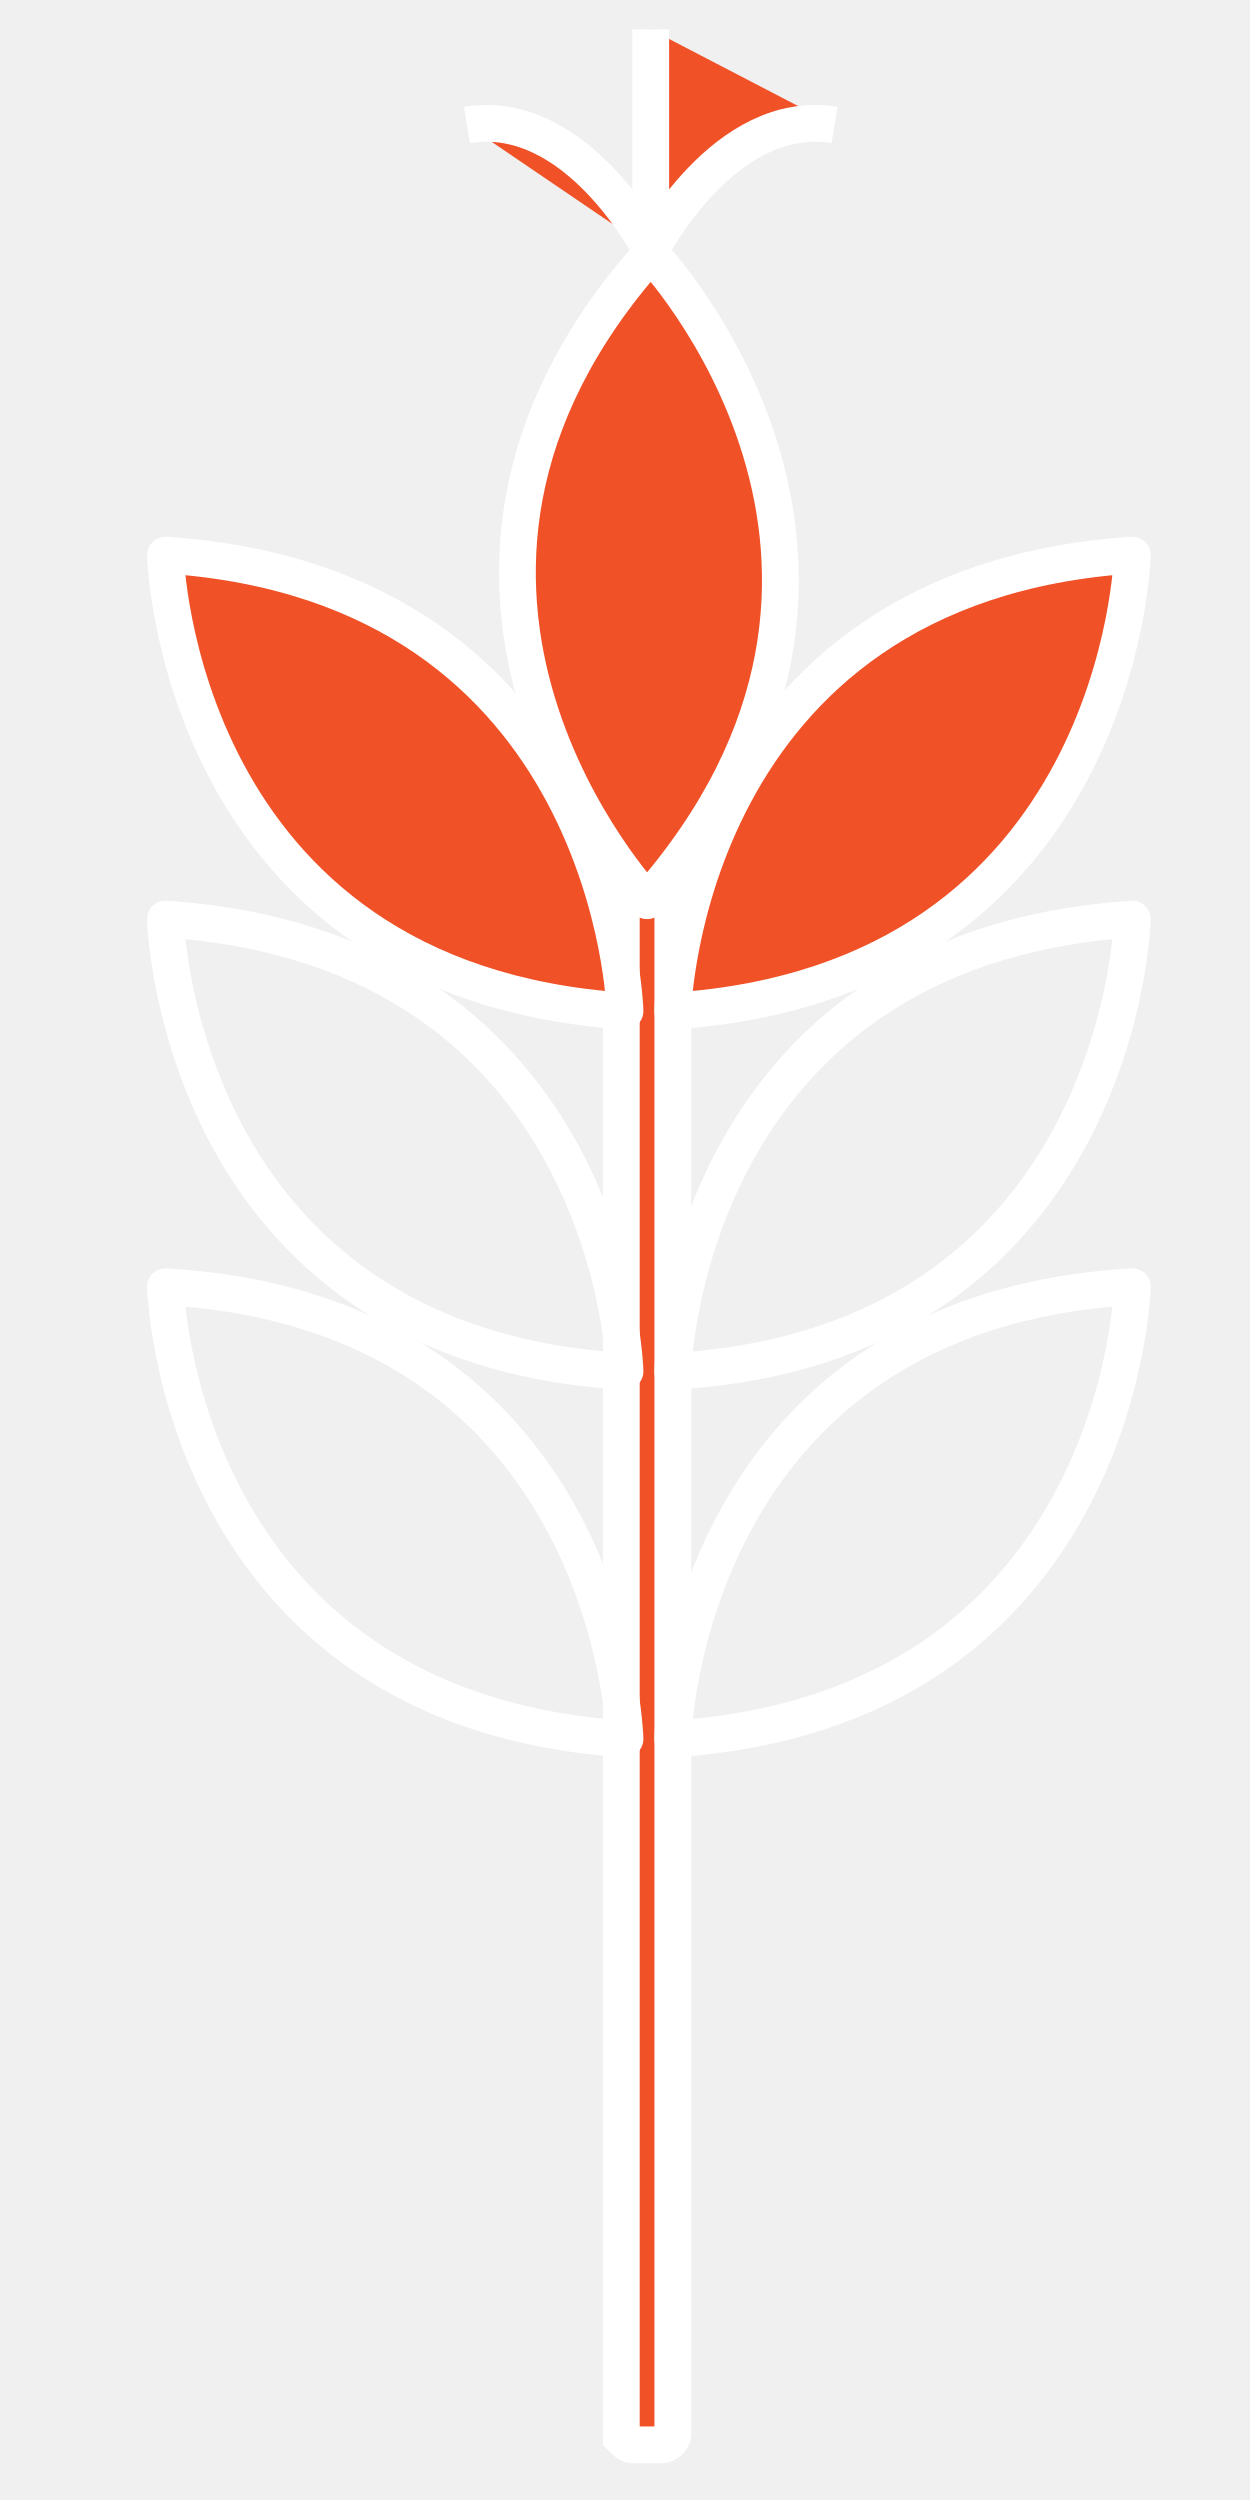
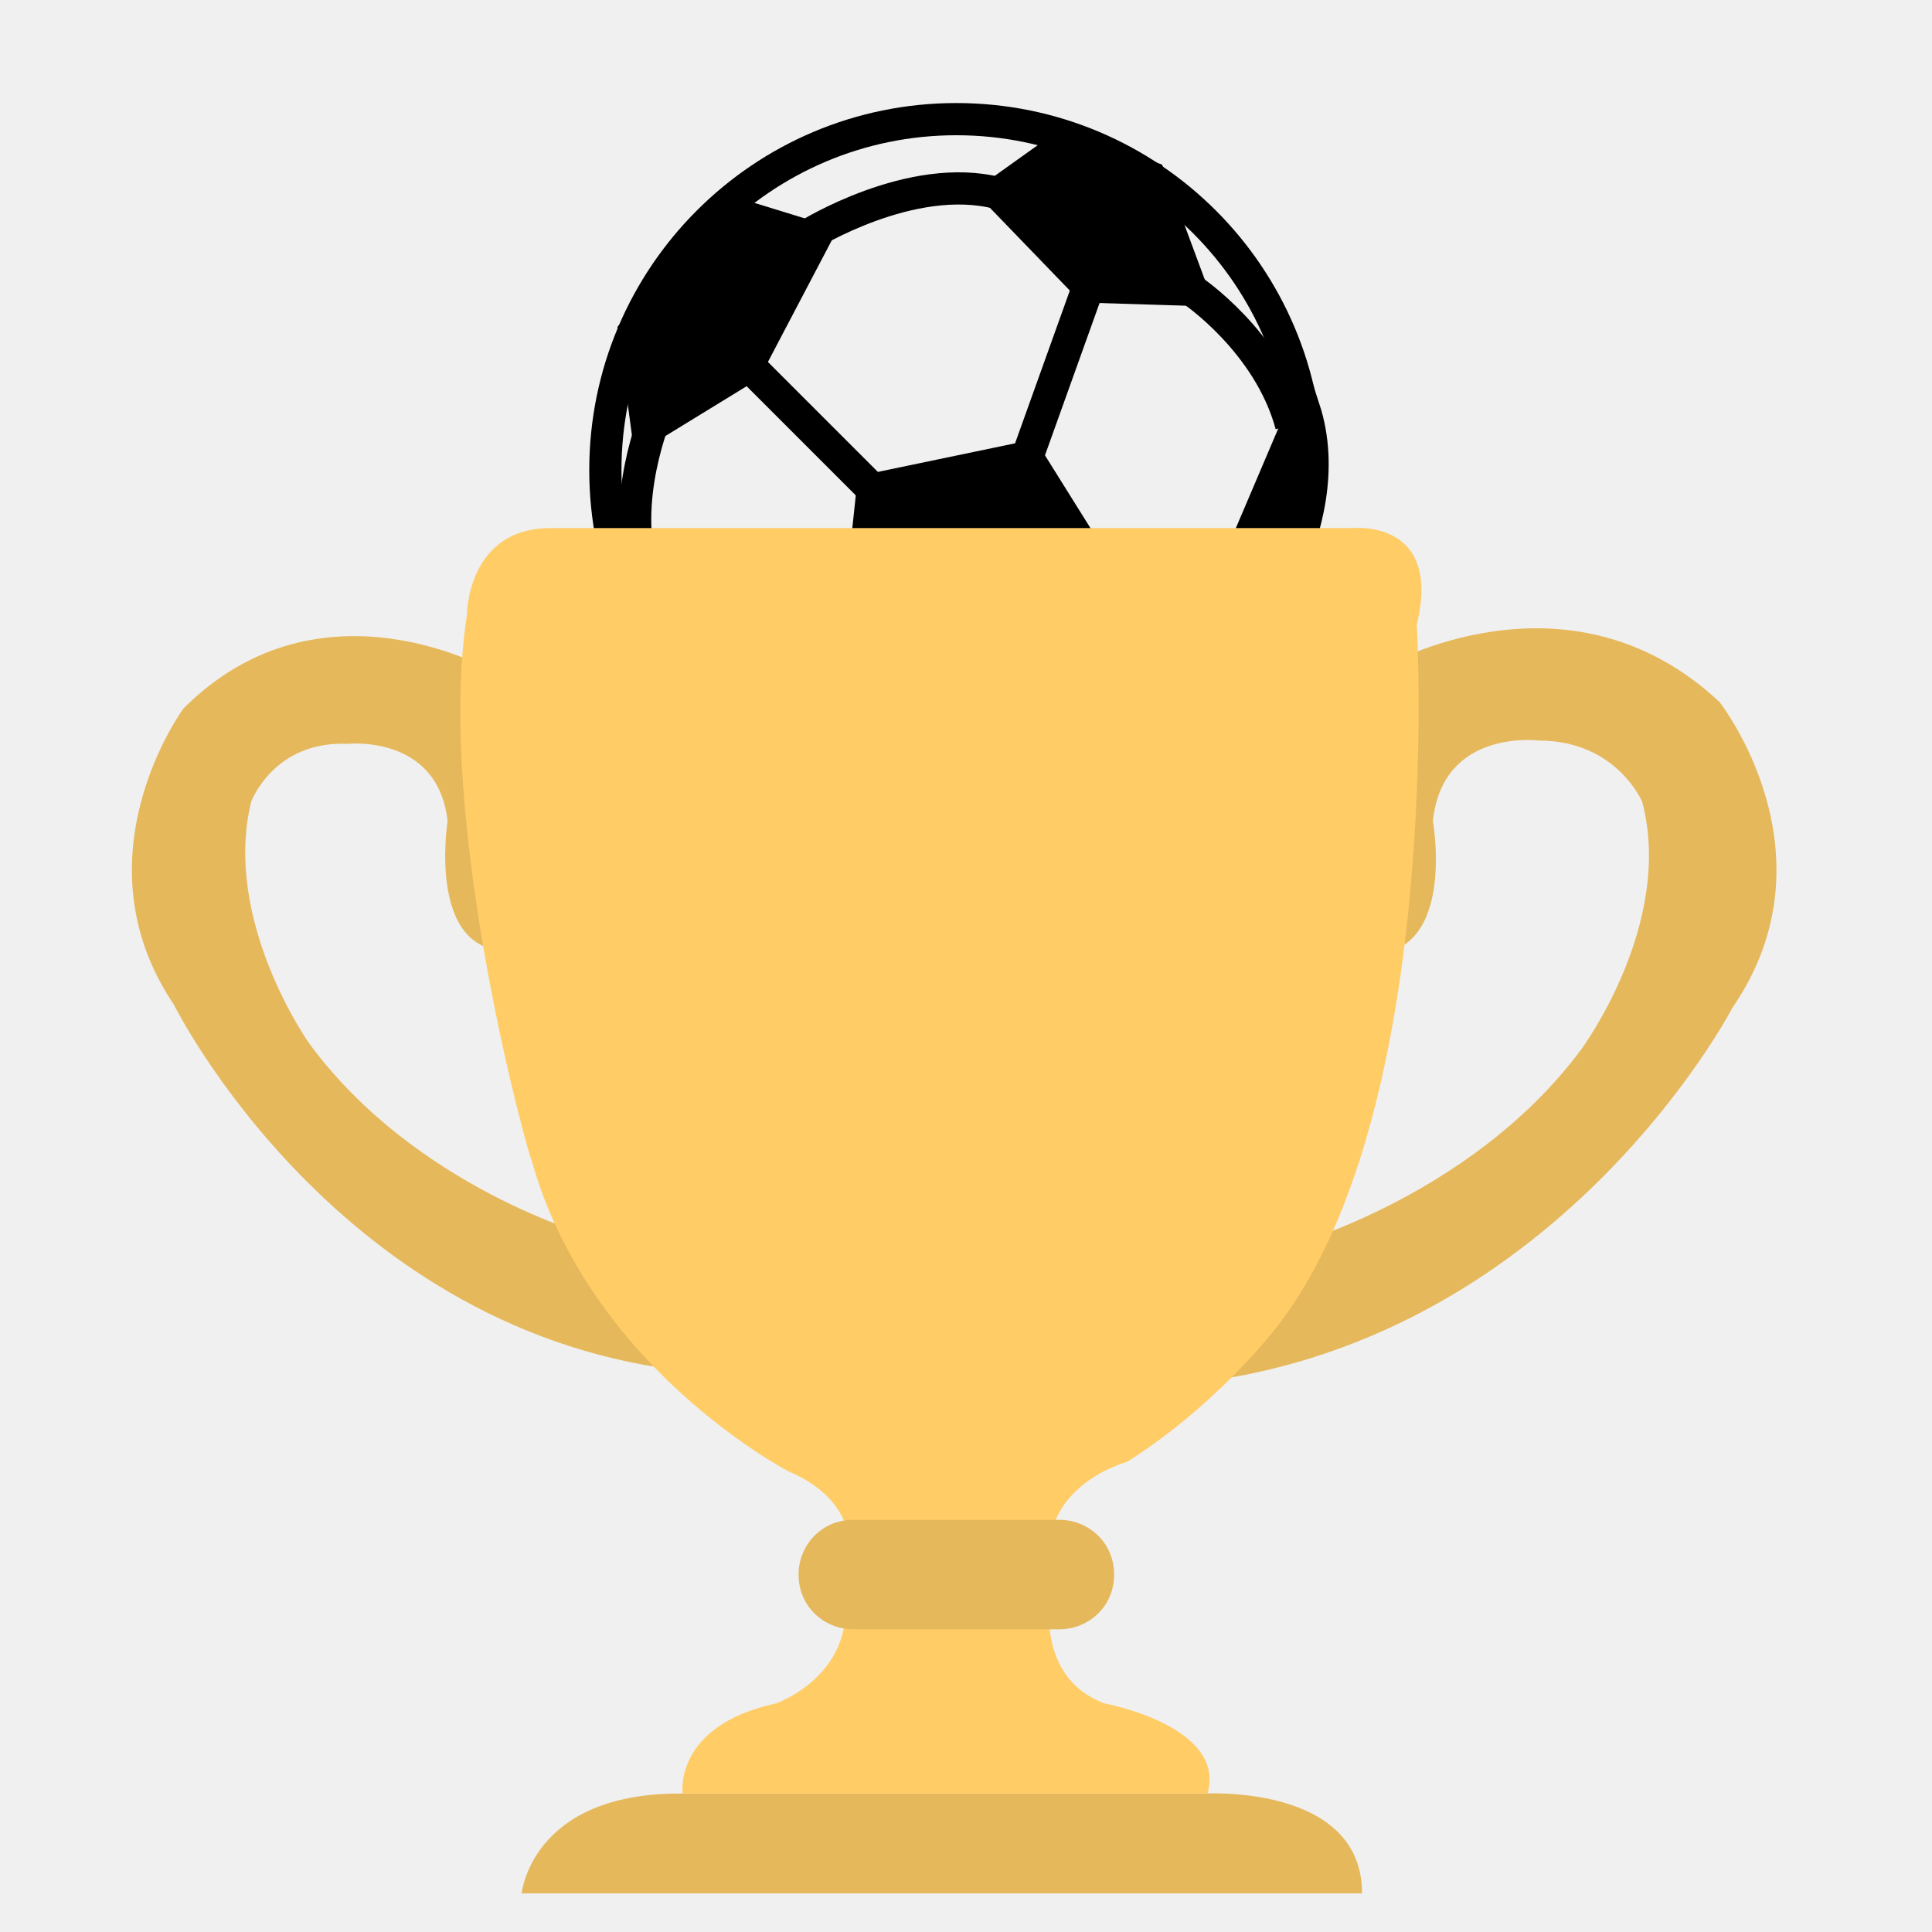
- <svg xmlns="http://www.w3.org/2000/svg" version="1.1" id="Layer_1" x="0px" y="0px" viewBox="0 0 34 68" style="enable-background:new 0 0 34 68;" xml:space="preserve">
+ <svg xmlns="http://www.w3.org/2000/svg" version="1.1" id="Layer_1" x="0px" y="0px" viewBox="0 0 60 60" style="enable-background:new 0 0 60 60;" xml:space="preserve">
  <style type="text/css">
- 	.st0{fill:#F05127;stroke:#FFFFFF;stroke-miterlimit:10;}
- 	.st1{fill:none;stroke:#FFFFFF;stroke-linecap:round;stroke-linejoin:round;stroke-miterlimit:10;}
- 	.st2{fill:#F05127;stroke:#FFFFFF;stroke-linecap:round;stroke-linejoin:round;stroke-miterlimit:10;}
+ 	.st0{fill:#E2574C;stroke:#D34D46;stroke-width:2;stroke-miterlimit:10;}
+ 	.st1{fill:#BF392C;stroke:#AF2F28;stroke-width:2;stroke-miterlimit:10;}
+ 	.st2{fill:#EFC75E;stroke:#F2BB40;stroke-width:2;stroke-miterlimit:10;}
+ 	.st3{fill:#E6B85C;}
+ 	.st4{fill:none;stroke:#000000;stroke-miterlimit:10;}
+ 	.st5{stroke:#000000;stroke-miterlimit:10;}
+ 	.st6{fill:#6AFF84;stroke:#000000;stroke-miterlimit:10;}
+ 	.st7{fill:#FFCC66;}
</style>
-   <g>
-     <path class="st0" d="M17.2,66.5h0.8c0.1,0,0.3-0.1,0.3-0.3V23.8c0-0.1-0.1-0.3-0.3-0.3h-0.8c-0.1,0-0.3,0.1-0.3,0.3v42.5   C17,66.4,17.1,66.5,17.2,66.5z" />
-     <path class="st1" d="M18.3,37.3C30.5,36.6,30.8,25,30.8,25C18.6,25.8,18.3,37.3,18.3,37.3z" />
-     <path class="st1" d="M17,37.3C4.8,36.6,4.5,25,4.5,25C16.7,25.8,17,37.3,17,37.3z" />
-     <path class="st1" d="M18.3,47.3C30.5,46.5,30.8,35,30.8,35C18.6,35.7,18.3,47.3,18.3,47.3z" />
-     <path class="st1" d="M17,47.3C4.8,46.5,4.5,35,4.5,35C16.7,35.7,17,47.3,17,47.3z" />
-     <path class="st0" d="M17.7,6.8c0,0-2-3.9-5-3.4" />
-     <path class="st0" d="M22.7,3.4c-3-0.5-5,3.4-5,3.4V0.8" />
-     <path class="st2" d="M17.6,24.5c8.1-9.2,0.1-17.6,0.1-17.6C9.6,16,17.6,24.5,17.6,24.5z" />
-     <path class="st2" d="M18.3,27.5c12.2-0.8,12.5-12.4,12.5-12.4C18.6,15.9,18.3,27.5,18.3,27.5z" />
-     <path class="st2" d="M17,27.5C4.8,26.7,4.5,15.1,4.5,15.1C16.7,15.9,17,27.5,17,27.5z" />
-   </g>
+   <path class="st0" d="M129.5,6.7h14.8L155.2,23c0,0-6.7-1.7-12.9,3L129.5,6.7z" />
+   <path class="st1" d="M158.8,6.7h14.7L160.8,25c0,0-5.1-3.4-12.3-1.9L158.8,6.7z" />
+   <circle class="st2" cx="152" cy="35.4" r="13.8" />
+   <circle class="st2" cx="152" cy="35.4" r="7.1" />
+   <path class="st3" d="M16.2,58.8c0,0,0.3-3.1,4.9-3.1h16.3c0,0,4.9-0.3,4.9,3.1H16.2z" />
+   <path class="st3" d="M18.4,38.4c0,0-5.5-1.5-8.8-6c0,0-2.7-3.8-1.8-7.5c0,0,0.7-1.9,3-1.8c0,0,2.8-0.3,3.1,2.4c0,0-0.7,4.4,2.2,4  c0,0-1.2-8.4-0.7-8.6c0,0-5.4-3.2-9.7,1.1c0,0-3.4,4.6-0.3,9.2c0,0,5.1,10.3,16.1,11.4C21.3,42.6,18.4,39.3,18.4,38.4z" />
+   <path class="st3" d="M39.7,38.8c0,0,5.9-1.5,9.4-6.2c0,0,2.9-3.9,1.9-7.7c0,0-0.8-1.9-3.2-1.9c0,0-3-0.4-3.3,2.5  c0,0,0.8,4.5-2.3,4.1c0,0,1.2-8.6,0.8-8.9c0,0,5.7-3.3,10.4,1.1c0,0,3.7,4.7,0.4,9.5c0,0-5.5,10.6-17.2,11.7  C36.5,43,39.6,39.7,39.7,38.8z" />
+   <circle class="st4" cx="29.7" cy="14.6" r="10.9" />
+   <polygon class="st5" points="33.1,4.5 31,6 33.8,8.9 37,9 35.7,5.5 " />
+   <polygon class="st5" points="27.1,15.2 31.9,14.2 34.4,18.2 31.2,21.9 26.6,19.9 " />
+   <path class="st5" d="M19.3,16.9c0,0,1.9,3.2,3.3,4.1l0.1,2C22.7,23,19.5,20,19.3,16.9z" />
+   <path class="st5" d="M40.5,12.7l-2.3,5.4l0.4,2.3C38.4,20.3,41.7,16.4,40.5,12.7z" />
+   <line class="st4" x1="23.2" y1="11.3" x2="27.1" y2="15.2" />
+   <path class="st6" d="M20.1,13.3" />
+   <path class="st6" d="M20.4,12.8c0,0-1.2,2.8-0.4,5.1" />
+   <path class="st6" d="M22.6,21" />
+   <line class="st4" x1="26.6" y1="19.9" x2="22.6" y2="21" />
+   <line class="st4" x1="34.4" y1="18.2" x2="38.6" y2="18.1" />
+   <line class="st4" x1="33.8" y1="8.9" x2="31.9" y2="14.2" />
+   <path class="st6" d="M37,9c0,0,2.4,1.6,3.1,4.2" />
+   <line class="st4" x1="31.2" y1="21.9" x2="31.9" y2="25" />
+   <path class="st4" d="M25.1,7.3c0,0,3.2-2,5.9-1.3" />
+   <path class="st7" d="M14.5,19.1c0,0,0-2.7,2.6-2.7H42c0,0,2.8-0.3,2,3c0,0,0.9,15.4-4.5,22c0,0-1.8,2.3-4.5,4c0,0-3,0.8-2.3,3.6  c0,0-0.8,3,1.6,3.9c0,0,3.8,0.7,3.2,2.8H21.2c0,0-0.3-2.1,2.9-2.8c0,0,2.6-0.9,2.1-3.6c0,0,1.1-2.4-1.7-3.6c0,0-6.2-3.2-8-9.7  C16.5,36.2,13.5,25.6,14.5,19.1z" />
+   <path class="st3" d="M32.9,50.6h-6.4c-0.9,0-1.7-0.7-1.7-1.7l0,0c0-0.9,0.7-1.7,1.7-1.7h6.4c0.9,0,1.7,0.7,1.7,1.7l0,0  C34.6,49.9,33.8,50.6,32.9,50.6z" />
+   <polygon class="st5" points="19.7,10.3 20.1,13.3 23.2,11.4 25.3,7.4 22.7,6.6 " />
</svg>
